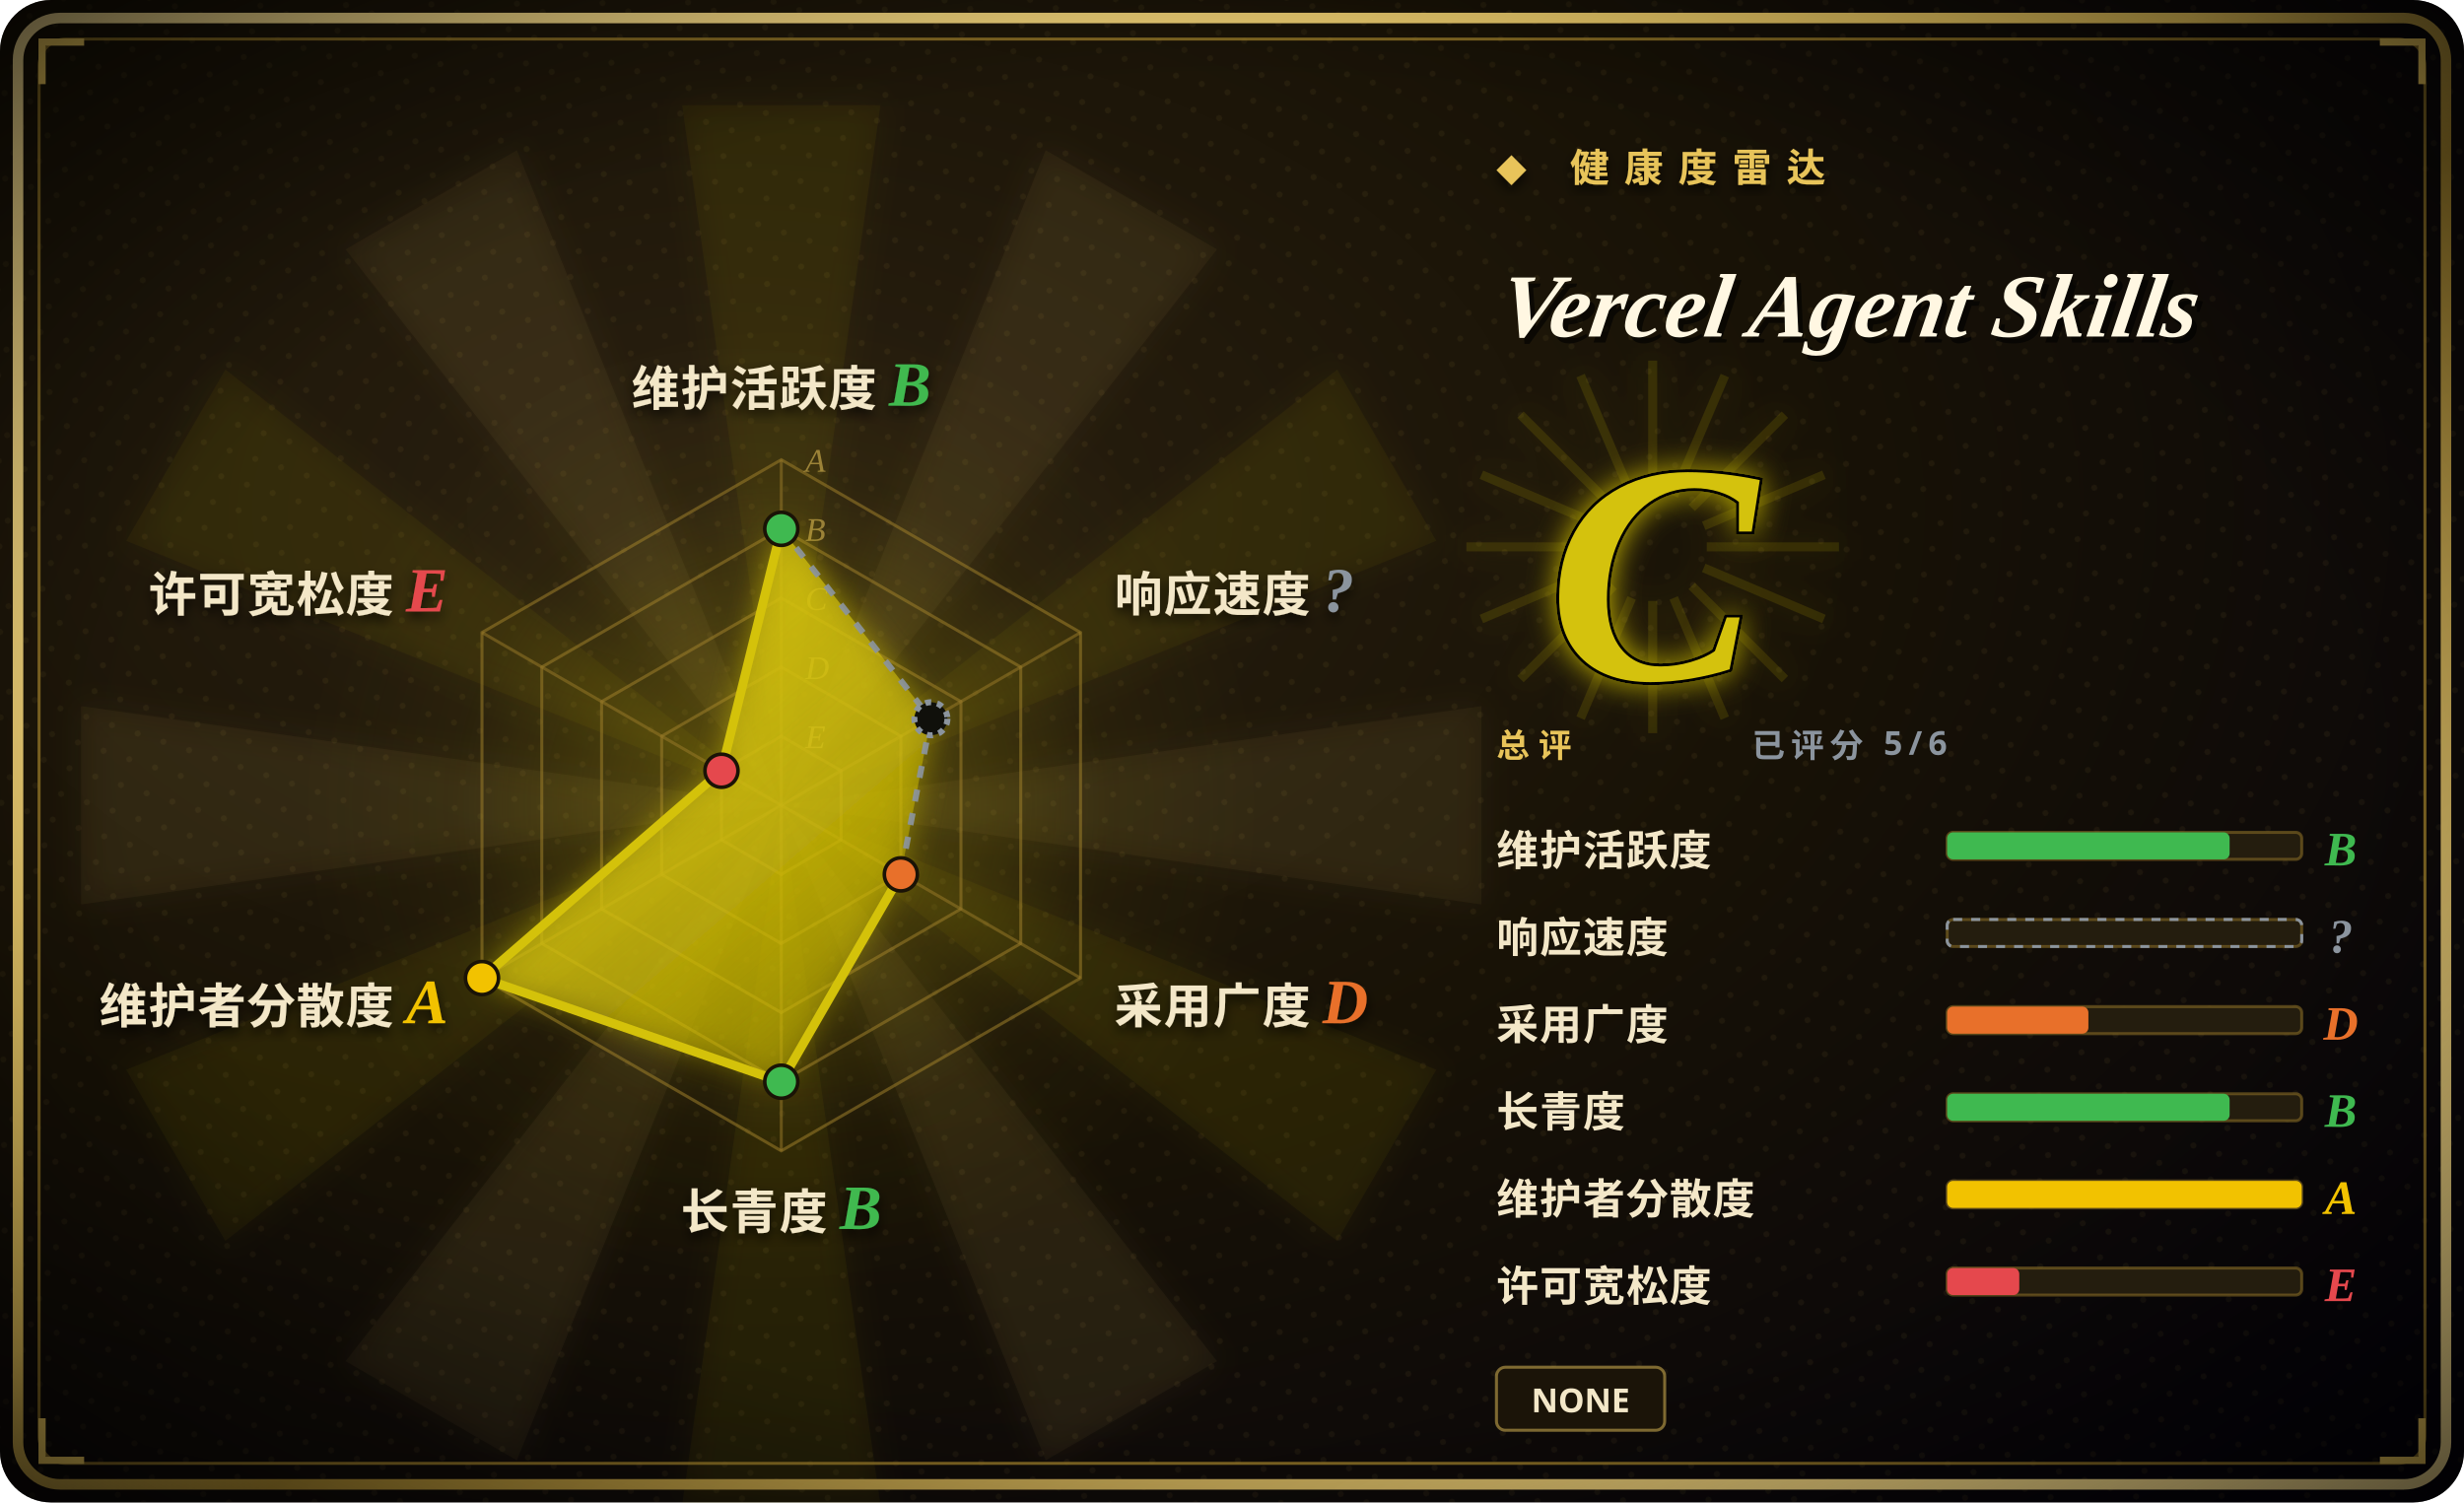
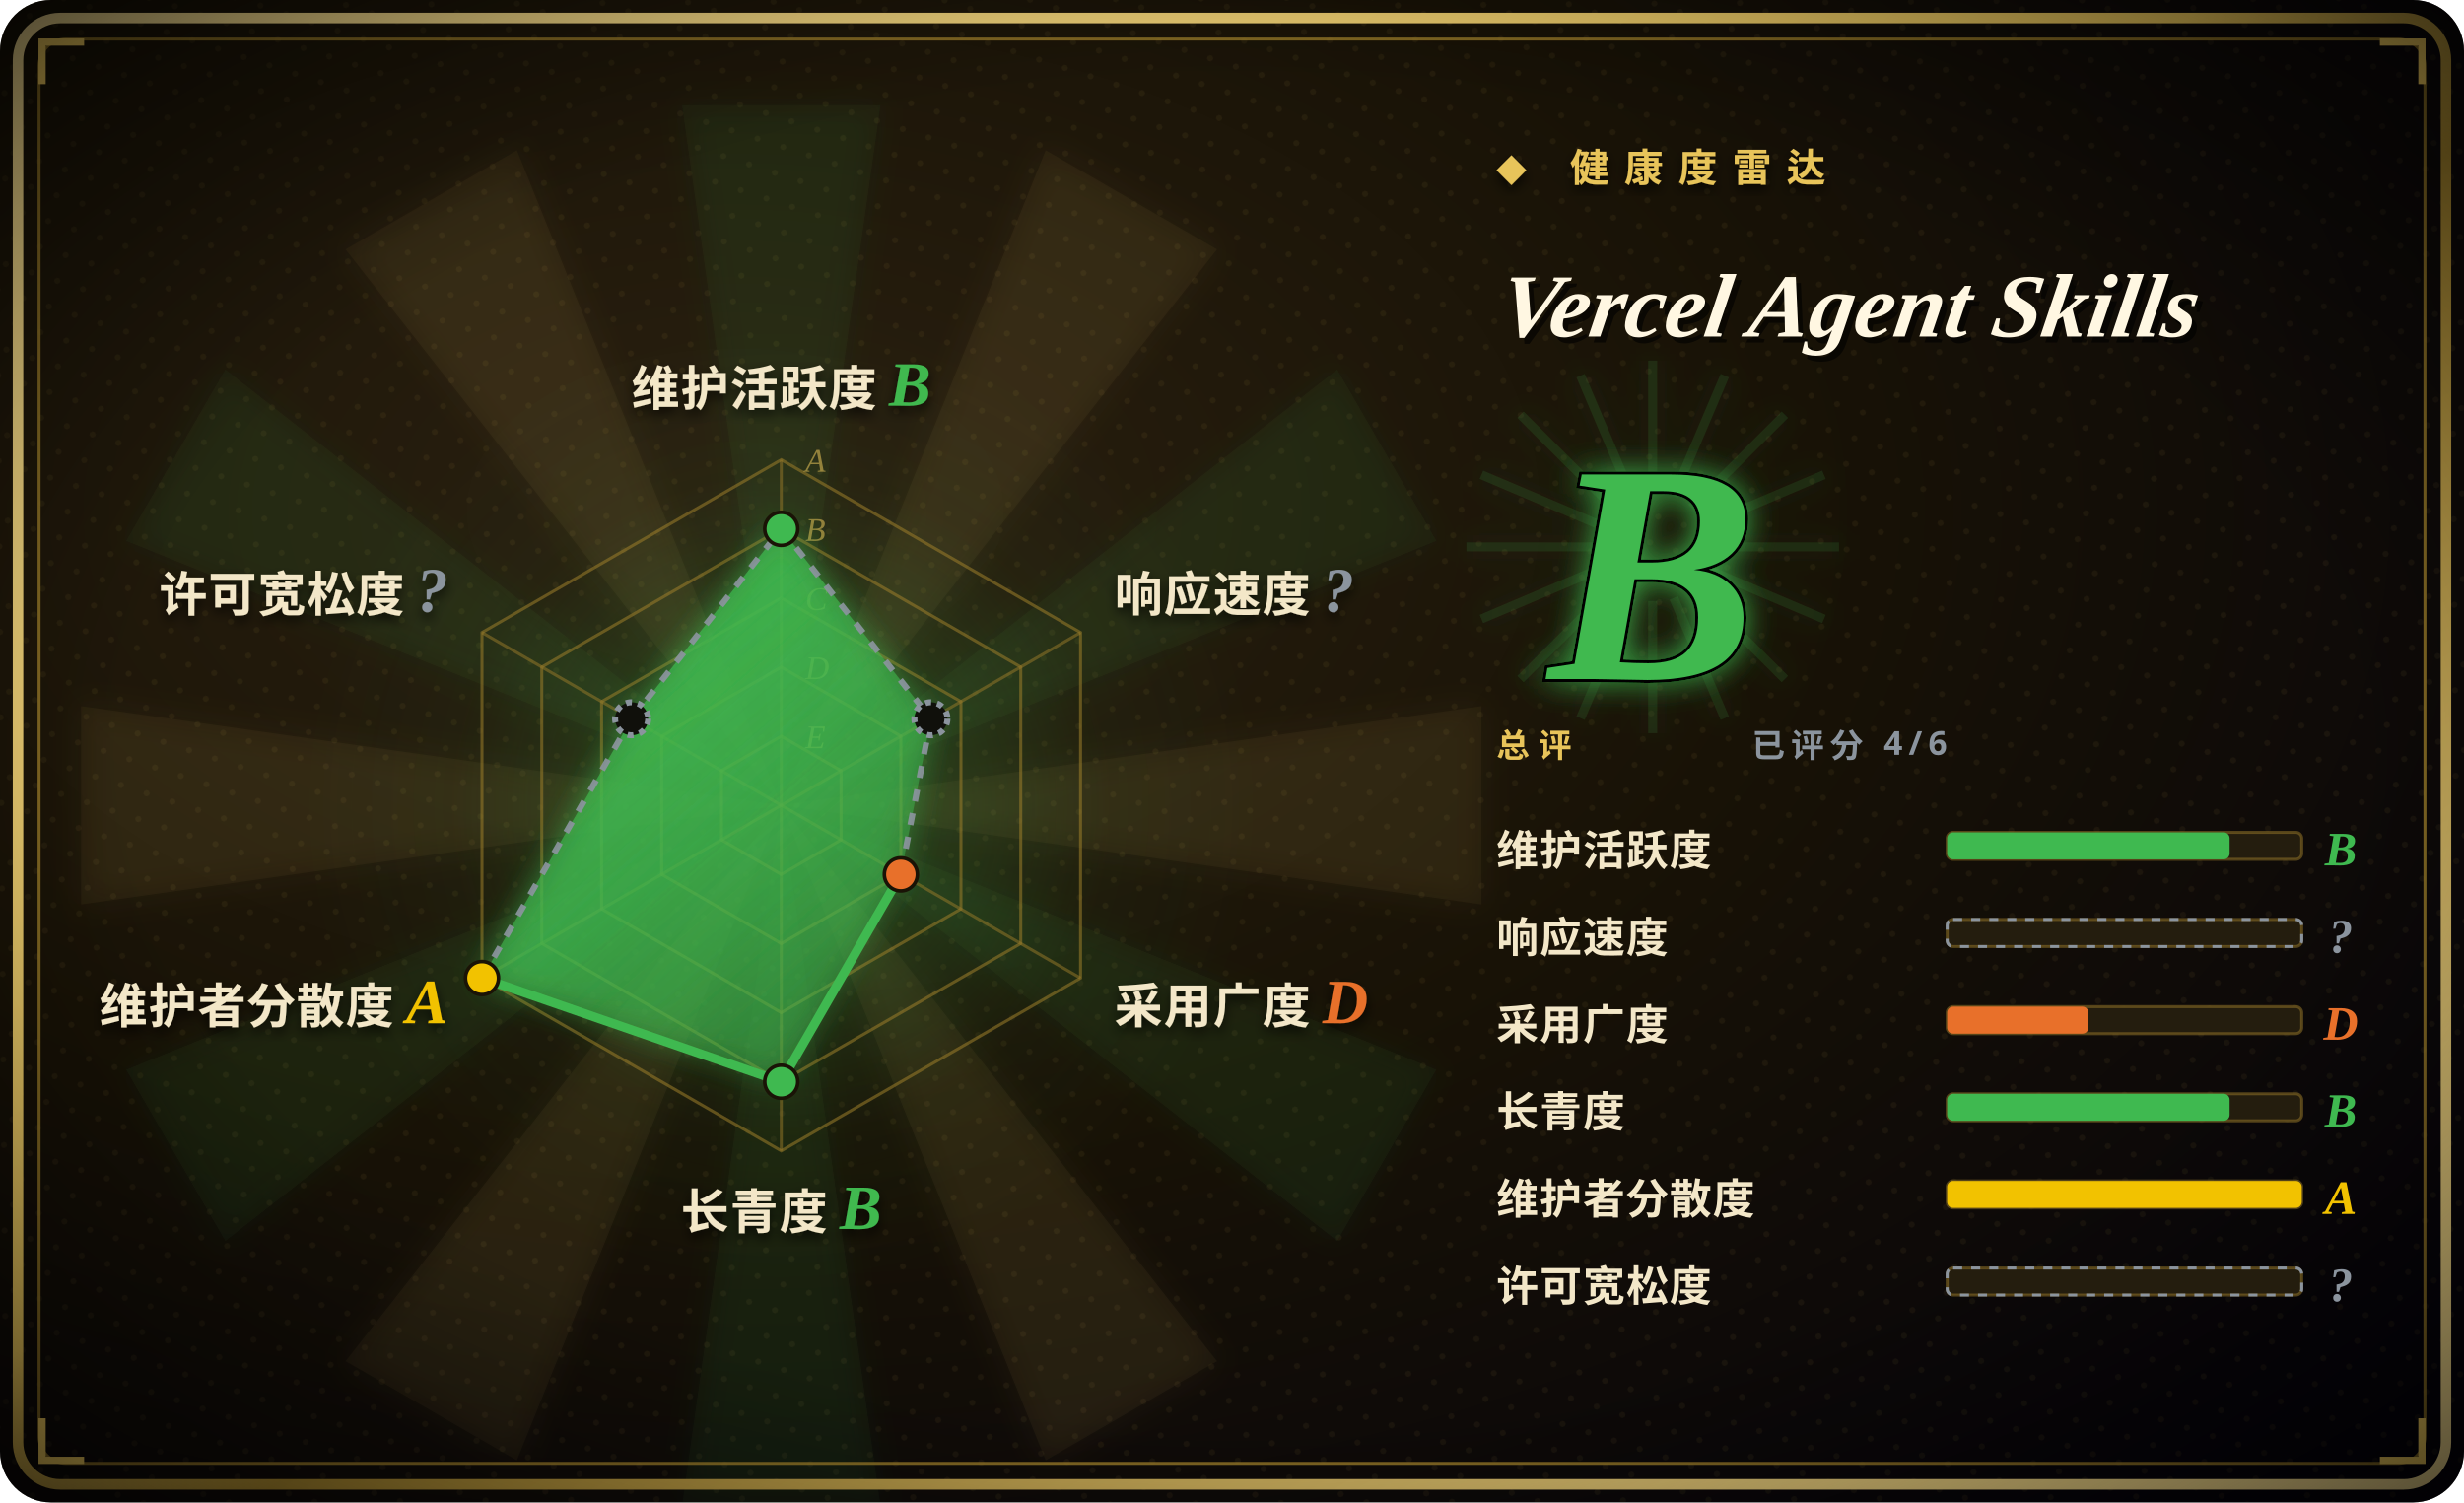
<svg xmlns="http://www.w3.org/2000/svg" width="820" height="500" viewBox="0 0 820 500">
  <defs>
    <radialGradient id="bg" cx="30%" cy="34%" r="90%">
      <stop offset="0%" stop-color="#2a2010" />
      <stop offset="48%" stop-color="#181206" />
      <stop offset="100%" stop-color="#05030a" />
    </radialGradient>
    <radialGradient id="vig" cx="50%" cy="50%" r="72%">
      <stop offset="62%" stop-color="#000000" stop-opacity="0" />
      <stop offset="100%" stop-color="#000000" stop-opacity="0.72" />
    </radialGradient>
    <linearGradient id="frame" x1="0" y1="0" x2="1" y2="1">
      <stop offset="0%" stop-color="#f6dd92" />
      <stop offset="45%" stop-color="#E8C45A" />
      <stop offset="55%" stop-color="#9c7d2a" />
      <stop offset="100%" stop-color="#f6dd92" />
    </linearGradient>
    <linearGradient id="poly" x1="0" y1="0" x2="0.7" y2="1">
-       <stop offset="0%" stop-color="#D4C20A" stop-opacity="0.92" />
-       <stop offset="100%" stop-color="#D4C20A" stop-opacity="0.34" />
+       <stop offset="0%" stop-color="#3FB950" stop-opacity="0.92" />
+       <stop offset="100%" stop-color="#3FB950" stop-opacity="0.34" />
    </linearGradient>
    <radialGradient id="halo" cx="50%" cy="50%" r="50%">
-       <stop offset="0%" stop-color="#D4C20A" stop-opacity="0.34" />
-       <stop offset="68%" stop-color="#D4C20A" stop-opacity="0.04" />
-       <stop offset="100%" stop-color="#D4C20A" stop-opacity="0" />
+       <stop offset="0%" stop-color="#3FB950" stop-opacity="0.34" />
+       <stop offset="68%" stop-color="#3FB950" stop-opacity="0.04" />
+       <stop offset="100%" stop-color="#3FB950" stop-opacity="0" />
    </radialGradient>
    <filter id="glow" x="-60%" y="-60%" width="220%" height="220%">
      <feGaussianBlur stdDeviation="5" result="b" />
      <feMerge>
        <feMergeNode in="b" />
        <feMergeNode in="SourceGraphic" />
      </feMerge>
    </filter>
    <filter id="soft" x="-30%" y="-30%" width="160%" height="160%">
      <feDropShadow dx="0" dy="2" stdDeviation="2" flood-color="#000" flood-opacity="0.7" />
    </filter>
    <pattern id="halftone" width="9" height="9" patternUnits="userSpaceOnUse" patternTransform="rotate(18)">
      <circle cx="2" cy="2" r="1" fill="#E8C45A" fill-opacity="0.06" />
    </pattern>
  </defs>
  <rect width="820" height="500" rx="17" fill="url(#bg)" />
  <rect width="820" height="500" rx="17" fill="url(#halftone)" />
  <g opacity="0.5" filter="url(#glow)">
    <path d="M260,268 L493,235 L493,301 Z" fill="#E8C45A" fill-opacity="0.10" />
-     <path d="M260,268 L478,356 L445,413 Z" fill="#D4C20A" fill-opacity="0.10" />
+     <path d="M260,268 L478,356 L445,413 Z" fill="#3FB950" fill-opacity="0.10" />
    <path d="M260,268 L405,453 L348,486 Z" fill="#E8C45A" fill-opacity="0.10" />
-     <path d="M260,268 L293,501 L227,501 Z" fill="#D4C20A" fill-opacity="0.10" />
+     <path d="M260,268 L293,501 L227,501 Z" fill="#3FB950" fill-opacity="0.10" />
    <path d="M260,268 L172,486 L115,453 Z" fill="#E8C45A" fill-opacity="0.10" />
-     <path d="M260,268 L75,413 L42,356 Z" fill="#D4C20A" fill-opacity="0.10" />
+     <path d="M260,268 L75,413 L42,356 Z" fill="#3FB950" fill-opacity="0.10" />
    <path d="M260,268 L27,301 L27,235 Z" fill="#E8C45A" fill-opacity="0.10" />
-     <path d="M260,268 L42,180 L75,123 Z" fill="#D4C20A" fill-opacity="0.10" />
+     <path d="M260,268 L42,180 L75,123 Z" fill="#3FB950" fill-opacity="0.10" />
    <path d="M260,268 L115,83 L172,50 Z" fill="#E8C45A" fill-opacity="0.10" />
-     <path d="M260,268 L227,35 L293,35 Z" fill="#D4C20A" fill-opacity="0.10" />
+     <path d="M260,268 L227,35 L293,35 Z" fill="#3FB950" fill-opacity="0.10" />
    <path d="M260,268 L348,50 L405,83 Z" fill="#E8C45A" fill-opacity="0.10" />
-     <path d="M260,268 L445,123 L478,180 Z" fill="#D4C20A" fill-opacity="0.10" />
+     <path d="M260,268 L445,123 L478,180 Z" fill="#3FB950" fill-opacity="0.10" />
  </g>
  <circle cx="260" cy="268" r="161" fill="url(#halo)" />
  <rect x="6" y="6" width="808" height="488" rx="14" fill="none" stroke="url(#frame)" stroke-width="3.5" />
  <rect x="13" y="13" width="794" height="474" rx="9" fill="none" stroke="#9c7d2a" stroke-width="1" stroke-opacity="0.8" />
  <path d="M14,28 L14,14 L28,14" fill="none" stroke="#E8C45A" stroke-width="2.4" />
  <path d="M806,28 L806,14 L792,14" fill="none" stroke="#E8C45A" stroke-width="2.4" />
  <path d="M14,472 L14,486 L28,486" fill="none" stroke="#E8C45A" stroke-width="2.4" />
  <path d="M806,472 L806,486 L792,486" fill="none" stroke="#E8C45A" stroke-width="2.4" />
  <rect width="820" height="500" rx="17" fill="url(#vig)" />
  <polygon points="260.0,153.0 359.6,210.5 359.6,325.5 260.0,383.0 160.4,325.5 160.4,210.5" fill="none" stroke="#9c7d2a" stroke-opacity="0.55" stroke-width="1" />
  <polygon points="260.0,176.0 339.7,222.0 339.7,314.0 260.0,360.0 180.3,314.0 180.3,222.0" fill="none" stroke="#9c7d2a" stroke-opacity="0.55" stroke-width="1" />
  <polygon points="260.0,199.0 319.8,233.5 319.8,302.5 260.0,337.0 200.2,302.5 200.2,233.5" fill="none" stroke="#9c7d2a" stroke-opacity="0.55" stroke-width="1" />
  <polygon points="260.0,222.0 299.8,245.0 299.8,291.0 260.0,314.0 220.2,291.0 220.2,245.0" fill="none" stroke="#9c7d2a" stroke-opacity="0.55" stroke-width="1" />
  <polygon points="260.0,245.0 279.9,256.5 279.9,279.5 260.0,291.0 240.1,279.5 240.1,256.5" fill="none" stroke="#9c7d2a" stroke-opacity="0.55" stroke-width="1" />
  <line x1="260" y1="268" x2="260.0" y2="153.0" stroke="#9c7d2a" stroke-opacity="0.5" stroke-width="1" />
  <line x1="260" y1="268" x2="359.6" y2="210.5" stroke="#9c7d2a" stroke-opacity="0.5" stroke-width="1" />
  <line x1="260" y1="268" x2="359.6" y2="325.5" stroke="#9c7d2a" stroke-opacity="0.5" stroke-width="1" />
  <line x1="260" y1="268" x2="260.0" y2="383.0" stroke="#9c7d2a" stroke-opacity="0.5" stroke-width="1" />
  <line x1="260" y1="268" x2="160.4" y2="325.5" stroke="#9c7d2a" stroke-opacity="0.5" stroke-width="1" />
  <line x1="260" y1="268" x2="160.4" y2="210.5" stroke="#9c7d2a" stroke-opacity="0.5" stroke-width="1" />
  <text x="268" y="157.0" font-size="11" font-style="italic" fill="#E8C45A" fill-opacity="0.55" font-family="'Georgia','Times New Roman',serif">A</text>
  <text x="268" y="180.0" font-size="11" font-style="italic" fill="#E8C45A" fill-opacity="0.55" font-family="'Georgia','Times New Roman',serif">B</text>
  <text x="268" y="203.0" font-size="11" font-style="italic" fill="#E8C45A" fill-opacity="0.55" font-family="'Georgia','Times New Roman',serif">C</text>
  <text x="268" y="226.0" font-size="11" font-style="italic" fill="#E8C45A" fill-opacity="0.55" font-family="'Georgia','Times New Roman',serif">D</text>
  <text x="268" y="249.0" font-size="11" font-style="italic" fill="#E8C45A" fill-opacity="0.55" font-family="'Georgia','Times New Roman',serif">E</text>
-   <polygon points="260.0,176.0 309.8,239.2 299.8,291.0 260.0,360.0 160.4,325.5 240.1,256.5" fill="url(#poly)" filter="url(#glow)" />
+   <polygon points="260.0,176.0 309.8,239.2 299.8,291.0 260.0,360.0 160.4,325.5 210.2,239.2" fill="url(#poly)" filter="url(#glow)" />
  <line x1="260.0" y1="176.0" x2="309.8" y2="239.2" stroke="#8B949E" stroke-width="2" stroke-dasharray="4 4" stroke-opacity="0.92" />
  <line x1="309.8" y1="239.2" x2="299.8" y2="291.0" stroke="#8B949E" stroke-width="2" stroke-dasharray="4 4" stroke-opacity="0.92" />
-   <line x1="299.8" y1="291.0" x2="260.0" y2="360.0" stroke="#D4C20A" stroke-width="3" />
-   <line x1="260.0" y1="360.0" x2="160.4" y2="325.5" stroke="#D4C20A" stroke-width="3" />
-   <line x1="160.4" y1="325.5" x2="240.1" y2="256.5" stroke="#D4C20A" stroke-width="3" />
-   <line x1="240.1" y1="256.5" x2="260.0" y2="176.0" stroke="#D4C20A" stroke-width="3" />
+   <line x1="299.8" y1="291.0" x2="260.0" y2="360.0" stroke="#3FB950" stroke-width="3" />
+   <line x1="260.0" y1="360.0" x2="160.4" y2="325.5" stroke="#3FB950" stroke-width="3" />
+   <line x1="160.4" y1="325.5" x2="210.2" y2="239.2" stroke="#8B949E" stroke-width="2" stroke-dasharray="4 4" stroke-opacity="0.92" />
+   <line x1="210.2" y1="239.2" x2="260.0" y2="176.0" stroke="#8B949E" stroke-width="2" stroke-dasharray="4 4" stroke-opacity="0.92" />
  <circle cx="260.0" cy="176.0" r="5.5" fill="#3FB950" stroke="#1a1306" stroke-width="1.2" />
  <circle cx="309.8" cy="239.2" r="5.5" fill="#10100b" stroke="#8B949E" stroke-width="2" stroke-dasharray="2 2" />
  <circle cx="299.8" cy="291.0" r="5.5" fill="#E8702A" stroke="#1a1306" stroke-width="1.2" />
  <circle cx="260.0" cy="360.0" r="5.5" fill="#3FB950" stroke="#1a1306" stroke-width="1.2" />
  <circle cx="160.4" cy="325.5" r="5.5" fill="#F2C200" stroke="#1a1306" stroke-width="1.2" />
-   <circle cx="240.1" cy="256.5" r="5.5" fill="#E5484D" stroke="#1a1306" stroke-width="1.2" />
+   <circle cx="210.2" cy="239.2" r="5.5" fill="#10100b" stroke="#8B949E" stroke-width="2" stroke-dasharray="2 2" />
  <text x="260.0" y="135.0" font-size="16" font-weight="900" fill="#f3e7c8" text-anchor="middle" font-family="'PingFang SC','Hiragino Sans GB','Heiti SC','Microsoft YaHei',sans-serif" letter-spacing="0.4" filter="url(#soft)">维护活跃度 <tspan fill="#3FB950" font-family="'Georgia','Times New Roman',serif" font-style="italic" font-size="21">B</tspan>
  </text>
  <text x="370.9" y="203.5" font-size="16" font-weight="900" fill="#f3e7c8" text-anchor="start" font-family="'PingFang SC','Hiragino Sans GB','Heiti SC','Microsoft YaHei',sans-serif" letter-spacing="0.4" filter="url(#soft)">响应速度 <tspan fill="#8B949E" font-family="'Georgia','Times New Roman',serif" font-style="italic" font-size="21">?</tspan>
  </text>
  <text x="370.9" y="340.5" font-size="16" font-weight="900" fill="#f3e7c8" text-anchor="start" font-family="'PingFang SC','Hiragino Sans GB','Heiti SC','Microsoft YaHei',sans-serif" letter-spacing="0.4" filter="url(#soft)">采用广度 <tspan fill="#E8702A" font-family="'Georgia','Times New Roman',serif" font-style="italic" font-size="21">D</tspan>
  </text>
  <text x="260.0" y="409.0" font-size="16" font-weight="900" fill="#f3e7c8" text-anchor="middle" font-family="'PingFang SC','Hiragino Sans GB','Heiti SC','Microsoft YaHei',sans-serif" letter-spacing="0.4" filter="url(#soft)">长青度 <tspan fill="#3FB950" font-family="'Georgia','Times New Roman',serif" font-style="italic" font-size="21">B</tspan>
  </text>
  <text x="149.1" y="340.5" font-size="16" font-weight="900" fill="#f3e7c8" text-anchor="end" font-family="'PingFang SC','Hiragino Sans GB','Heiti SC','Microsoft YaHei',sans-serif" letter-spacing="0.4" filter="url(#soft)">维护者分散度 <tspan fill="#F2C200" font-family="'Georgia','Times New Roman',serif" font-style="italic" font-size="21">A</tspan>
  </text>
-   <text x="149.1" y="203.5" font-size="16" font-weight="900" fill="#f3e7c8" text-anchor="end" font-family="'PingFang SC','Hiragino Sans GB','Heiti SC','Microsoft YaHei',sans-serif" letter-spacing="0.4" filter="url(#soft)">许可宽松度 <tspan fill="#E5484D" font-family="'Georgia','Times New Roman',serif" font-style="italic" font-size="21">E</tspan>
+   <text x="149.1" y="203.5" font-size="16" font-weight="900" fill="#f3e7c8" text-anchor="end" font-family="'PingFang SC','Hiragino Sans GB','Heiti SC','Microsoft YaHei',sans-serif" letter-spacing="0.4" filter="url(#soft)">许可宽松度 <tspan fill="#8B949E" font-family="'Georgia','Times New Roman',serif" font-style="italic" font-size="21">?</tspan>
  </text>
  <text x="498" y="60" font-size="13" letter-spacing="5" fill="#E8C45A" font-weight="900" font-family="'PingFang SC','Hiragino Sans GB','Heiti SC','Microsoft YaHei',sans-serif" filter="url(#soft)">◆ 健康度雷达</text>
  <g transform="translate(498,112) skewX(-9)">
    <text x="2" y="2" font-size="30" font-weight="900" font-style="italic" fill="#000" fill-opacity="0.6" font-family="'Georgia','Times New Roman',serif">Vercel Agent Skills</text>
    <text x="0" y="0" font-size="30" font-weight="900" font-style="italic" fill="#fff7e2" font-family="'Georgia','Times New Roman',serif">Vercel Agent Skills</text>
  </g>
  <line x1="498" y1="124" x2="648" y2="124" stroke="url(#frame)" stroke-width="2" />
  <g opacity="0.85" filter="url(#glow)">
-     <line x1="568" y1="182" x2="612" y2="182" stroke="#D4C20A" stroke-opacity="0.16" stroke-width="3" />
-     <line x1="567" y1="189" x2="607" y2="206" stroke="#D4C20A" stroke-opacity="0.16" stroke-width="3" />
-     <line x1="563" y1="195" x2="594" y2="226" stroke="#D4C20A" stroke-opacity="0.16" stroke-width="3" />
-     <line x1="557" y1="199" x2="574" y2="239" stroke="#D4C20A" stroke-opacity="0.16" stroke-width="3" />
-     <line x1="550" y1="200" x2="550" y2="244" stroke="#D4C20A" stroke-opacity="0.16" stroke-width="3" />
-     <line x1="543" y1="199" x2="526" y2="239" stroke="#D4C20A" stroke-opacity="0.16" stroke-width="3" />
-     <line x1="537" y1="195" x2="506" y2="226" stroke="#D4C20A" stroke-opacity="0.16" stroke-width="3" />
-     <line x1="533" y1="189" x2="493" y2="206" stroke="#D4C20A" stroke-opacity="0.16" stroke-width="3" />
-     <line x1="532" y1="182" x2="488" y2="182" stroke="#D4C20A" stroke-opacity="0.16" stroke-width="3" />
-     <line x1="533" y1="175" x2="493" y2="158" stroke="#D4C20A" stroke-opacity="0.16" stroke-width="3" />
-     <line x1="537" y1="169" x2="506" y2="138" stroke="#D4C20A" stroke-opacity="0.16" stroke-width="3" />
-     <line x1="543" y1="165" x2="526" y2="125" stroke="#D4C20A" stroke-opacity="0.16" stroke-width="3" />
-     <line x1="550" y1="164" x2="550" y2="120" stroke="#D4C20A" stroke-opacity="0.16" stroke-width="3" />
-     <line x1="557" y1="165" x2="574" y2="125" stroke="#D4C20A" stroke-opacity="0.16" stroke-width="3" />
-     <line x1="563" y1="169" x2="594" y2="138" stroke="#D4C20A" stroke-opacity="0.16" stroke-width="3" />
-     <line x1="567" y1="175" x2="607" y2="158" stroke="#D4C20A" stroke-opacity="0.16" stroke-width="3" />
+     <line x1="568" y1="182" x2="612" y2="182" stroke="#3FB950" stroke-opacity="0.16" stroke-width="3" />
+     <line x1="567" y1="189" x2="607" y2="206" stroke="#3FB950" stroke-opacity="0.16" stroke-width="3" />
+     <line x1="563" y1="195" x2="594" y2="226" stroke="#3FB950" stroke-opacity="0.16" stroke-width="3" />
+     <line x1="557" y1="199" x2="574" y2="239" stroke="#3FB950" stroke-opacity="0.16" stroke-width="3" />
+     <line x1="550" y1="200" x2="550" y2="244" stroke="#3FB950" stroke-opacity="0.16" stroke-width="3" />
+     <line x1="543" y1="199" x2="526" y2="239" stroke="#3FB950" stroke-opacity="0.16" stroke-width="3" />
+     <line x1="537" y1="195" x2="506" y2="226" stroke="#3FB950" stroke-opacity="0.16" stroke-width="3" />
+     <line x1="533" y1="189" x2="493" y2="206" stroke="#3FB950" stroke-opacity="0.16" stroke-width="3" />
+     <line x1="532" y1="182" x2="488" y2="182" stroke="#3FB950" stroke-opacity="0.16" stroke-width="3" />
+     <line x1="533" y1="175" x2="493" y2="158" stroke="#3FB950" stroke-opacity="0.16" stroke-width="3" />
+     <line x1="537" y1="169" x2="506" y2="138" stroke="#3FB950" stroke-opacity="0.16" stroke-width="3" />
+     <line x1="543" y1="165" x2="526" y2="125" stroke="#3FB950" stroke-opacity="0.16" stroke-width="3" />
+     <line x1="550" y1="164" x2="550" y2="120" stroke="#3FB950" stroke-opacity="0.16" stroke-width="3" />
+     <line x1="557" y1="165" x2="574" y2="125" stroke="#3FB950" stroke-opacity="0.16" stroke-width="3" />
+     <line x1="563" y1="169" x2="594" y2="138" stroke="#3FB950" stroke-opacity="0.16" stroke-width="3" />
+     <line x1="567" y1="175" x2="607" y2="158" stroke="#3FB950" stroke-opacity="0.16" stroke-width="3" />
  </g>
-   <text x="550" y="226" font-size="104" font-weight="900" font-style="italic" text-anchor="middle" fill="#D4C20A" stroke="#000" stroke-width="2" paint-order="stroke" font-family="'Georgia','Times New Roman',serif" filter="url(#glow)">C</text>
+   <text x="550" y="226" font-size="104" font-weight="900" font-style="italic" text-anchor="middle" fill="#3FB950" stroke="#000" stroke-width="2" paint-order="stroke" font-family="'Georgia','Times New Roman',serif" filter="url(#glow)">B</text>
  <text x="498" y="252" font-size="11" letter-spacing="3" fill="#E8C45A" font-family="'PingFang SC','Hiragino Sans GB','Heiti SC','Microsoft YaHei',sans-serif" font-weight="900">总评</text>
-   <text x="648" y="252" font-size="11" letter-spacing="2" fill="#8B949E" font-family="'PingFang SC','Hiragino Sans GB','Heiti SC','Microsoft YaHei',sans-serif" font-weight="900" text-anchor="end">已评分 5/6</text>
+   <text x="648" y="252" font-size="11" letter-spacing="2" fill="#8B949E" font-family="'PingFang SC','Hiragino Sans GB','Heiti SC','Microsoft YaHei',sans-serif" font-weight="900" text-anchor="end">已评分 4/6</text>
  <text x="498" y="288" font-size="14" font-weight="900" fill="#f3e7c8" font-family="'PingFang SC','Hiragino Sans GB','Heiti SC','Microsoft YaHei',sans-serif" letter-spacing="0.4">维护活跃度</text>
  <rect x="648" y="277" width="118" height="9" rx="2" fill="#241d0e" stroke="#9c7d2a" stroke-opacity="0.5" />
  <rect x="648" y="277" width="94" height="9" rx="2" fill="#3FB950" />
  <text x="779" y="288" font-size="16" font-weight="900" font-style="italic" fill="#3FB950" font-family="'Georgia','Times New Roman',serif" text-anchor="middle">B</text>
  <text x="498" y="317" font-size="14" font-weight="900" fill="#f3e7c8" font-family="'PingFang SC','Hiragino Sans GB','Heiti SC','Microsoft YaHei',sans-serif" letter-spacing="0.4">响应速度</text>
  <rect x="648" y="306" width="118" height="9" rx="2" fill="#241d0e" stroke="#9c7d2a" stroke-opacity="0.5" />
  <rect x="648" y="306" width="118" height="9" rx="2" fill="none" stroke="#8B949E" stroke-dasharray="3 3" />
  <text x="779" y="317" font-size="16" font-weight="900" font-style="italic" fill="#8B949E" font-family="'Georgia','Times New Roman',serif" text-anchor="middle">?</text>
  <text x="498" y="346" font-size="14" font-weight="900" fill="#f3e7c8" font-family="'PingFang SC','Hiragino Sans GB','Heiti SC','Microsoft YaHei',sans-serif" letter-spacing="0.4">采用广度</text>
  <rect x="648" y="335" width="118" height="9" rx="2" fill="#241d0e" stroke="#9c7d2a" stroke-opacity="0.5" />
  <rect x="648" y="335" width="47" height="9" rx="2" fill="#E8702A" />
  <text x="779" y="346" font-size="16" font-weight="900" font-style="italic" fill="#E8702A" font-family="'Georgia','Times New Roman',serif" text-anchor="middle">D</text>
  <text x="498" y="375" font-size="14" font-weight="900" fill="#f3e7c8" font-family="'PingFang SC','Hiragino Sans GB','Heiti SC','Microsoft YaHei',sans-serif" letter-spacing="0.4">长青度</text>
  <rect x="648" y="364" width="118" height="9" rx="2" fill="#241d0e" stroke="#9c7d2a" stroke-opacity="0.5" />
  <rect x="648" y="364" width="94" height="9" rx="2" fill="#3FB950" />
  <text x="779" y="375" font-size="16" font-weight="900" font-style="italic" fill="#3FB950" font-family="'Georgia','Times New Roman',serif" text-anchor="middle">B</text>
  <text x="498" y="404" font-size="14" font-weight="900" fill="#f3e7c8" font-family="'PingFang SC','Hiragino Sans GB','Heiti SC','Microsoft YaHei',sans-serif" letter-spacing="0.4">维护者分散度</text>
  <rect x="648" y="393" width="118" height="9" rx="2" fill="#241d0e" stroke="#9c7d2a" stroke-opacity="0.5" />
  <rect x="648" y="393" width="118" height="9" rx="2" fill="#F2C200" />
  <text x="779" y="404" font-size="16" font-weight="900" font-style="italic" fill="#F2C200" font-family="'Georgia','Times New Roman',serif" text-anchor="middle">A</text>
  <text x="498" y="433" font-size="14" font-weight="900" fill="#f3e7c8" font-family="'PingFang SC','Hiragino Sans GB','Heiti SC','Microsoft YaHei',sans-serif" letter-spacing="0.4">许可宽松度</text>
  <rect x="648" y="422" width="118" height="9" rx="2" fill="#241d0e" stroke="#9c7d2a" stroke-opacity="0.5" />
-   <rect x="648" y="422" width="24" height="9" rx="2" fill="#E5484D" />
-   <text x="779" y="433" font-size="16" font-weight="900" font-style="italic" fill="#E5484D" font-family="'Georgia','Times New Roman',serif" text-anchor="middle">E</text>
-   <rect x="498" y="455" width="56" height="21" rx="3" fill="#1b1408" stroke="#E8C45A" stroke-opacity="0.5" />
-   <text x="526.0" y="470" font-size="11" font-weight="700" fill="#f3e7c8" text-anchor="middle" font-family="'PingFang SC','Hiragino Sans GB','Heiti SC','Microsoft YaHei',sans-serif">NONE</text>
+   <rect x="648" y="422" width="118" height="9" rx="2" fill="none" stroke="#8B949E" stroke-dasharray="3 3" />
+   <text x="779" y="433" font-size="16" font-weight="900" font-style="italic" fill="#8B949E" font-family="'Georgia','Times New Roman',serif" text-anchor="middle">?</text>
</svg>
